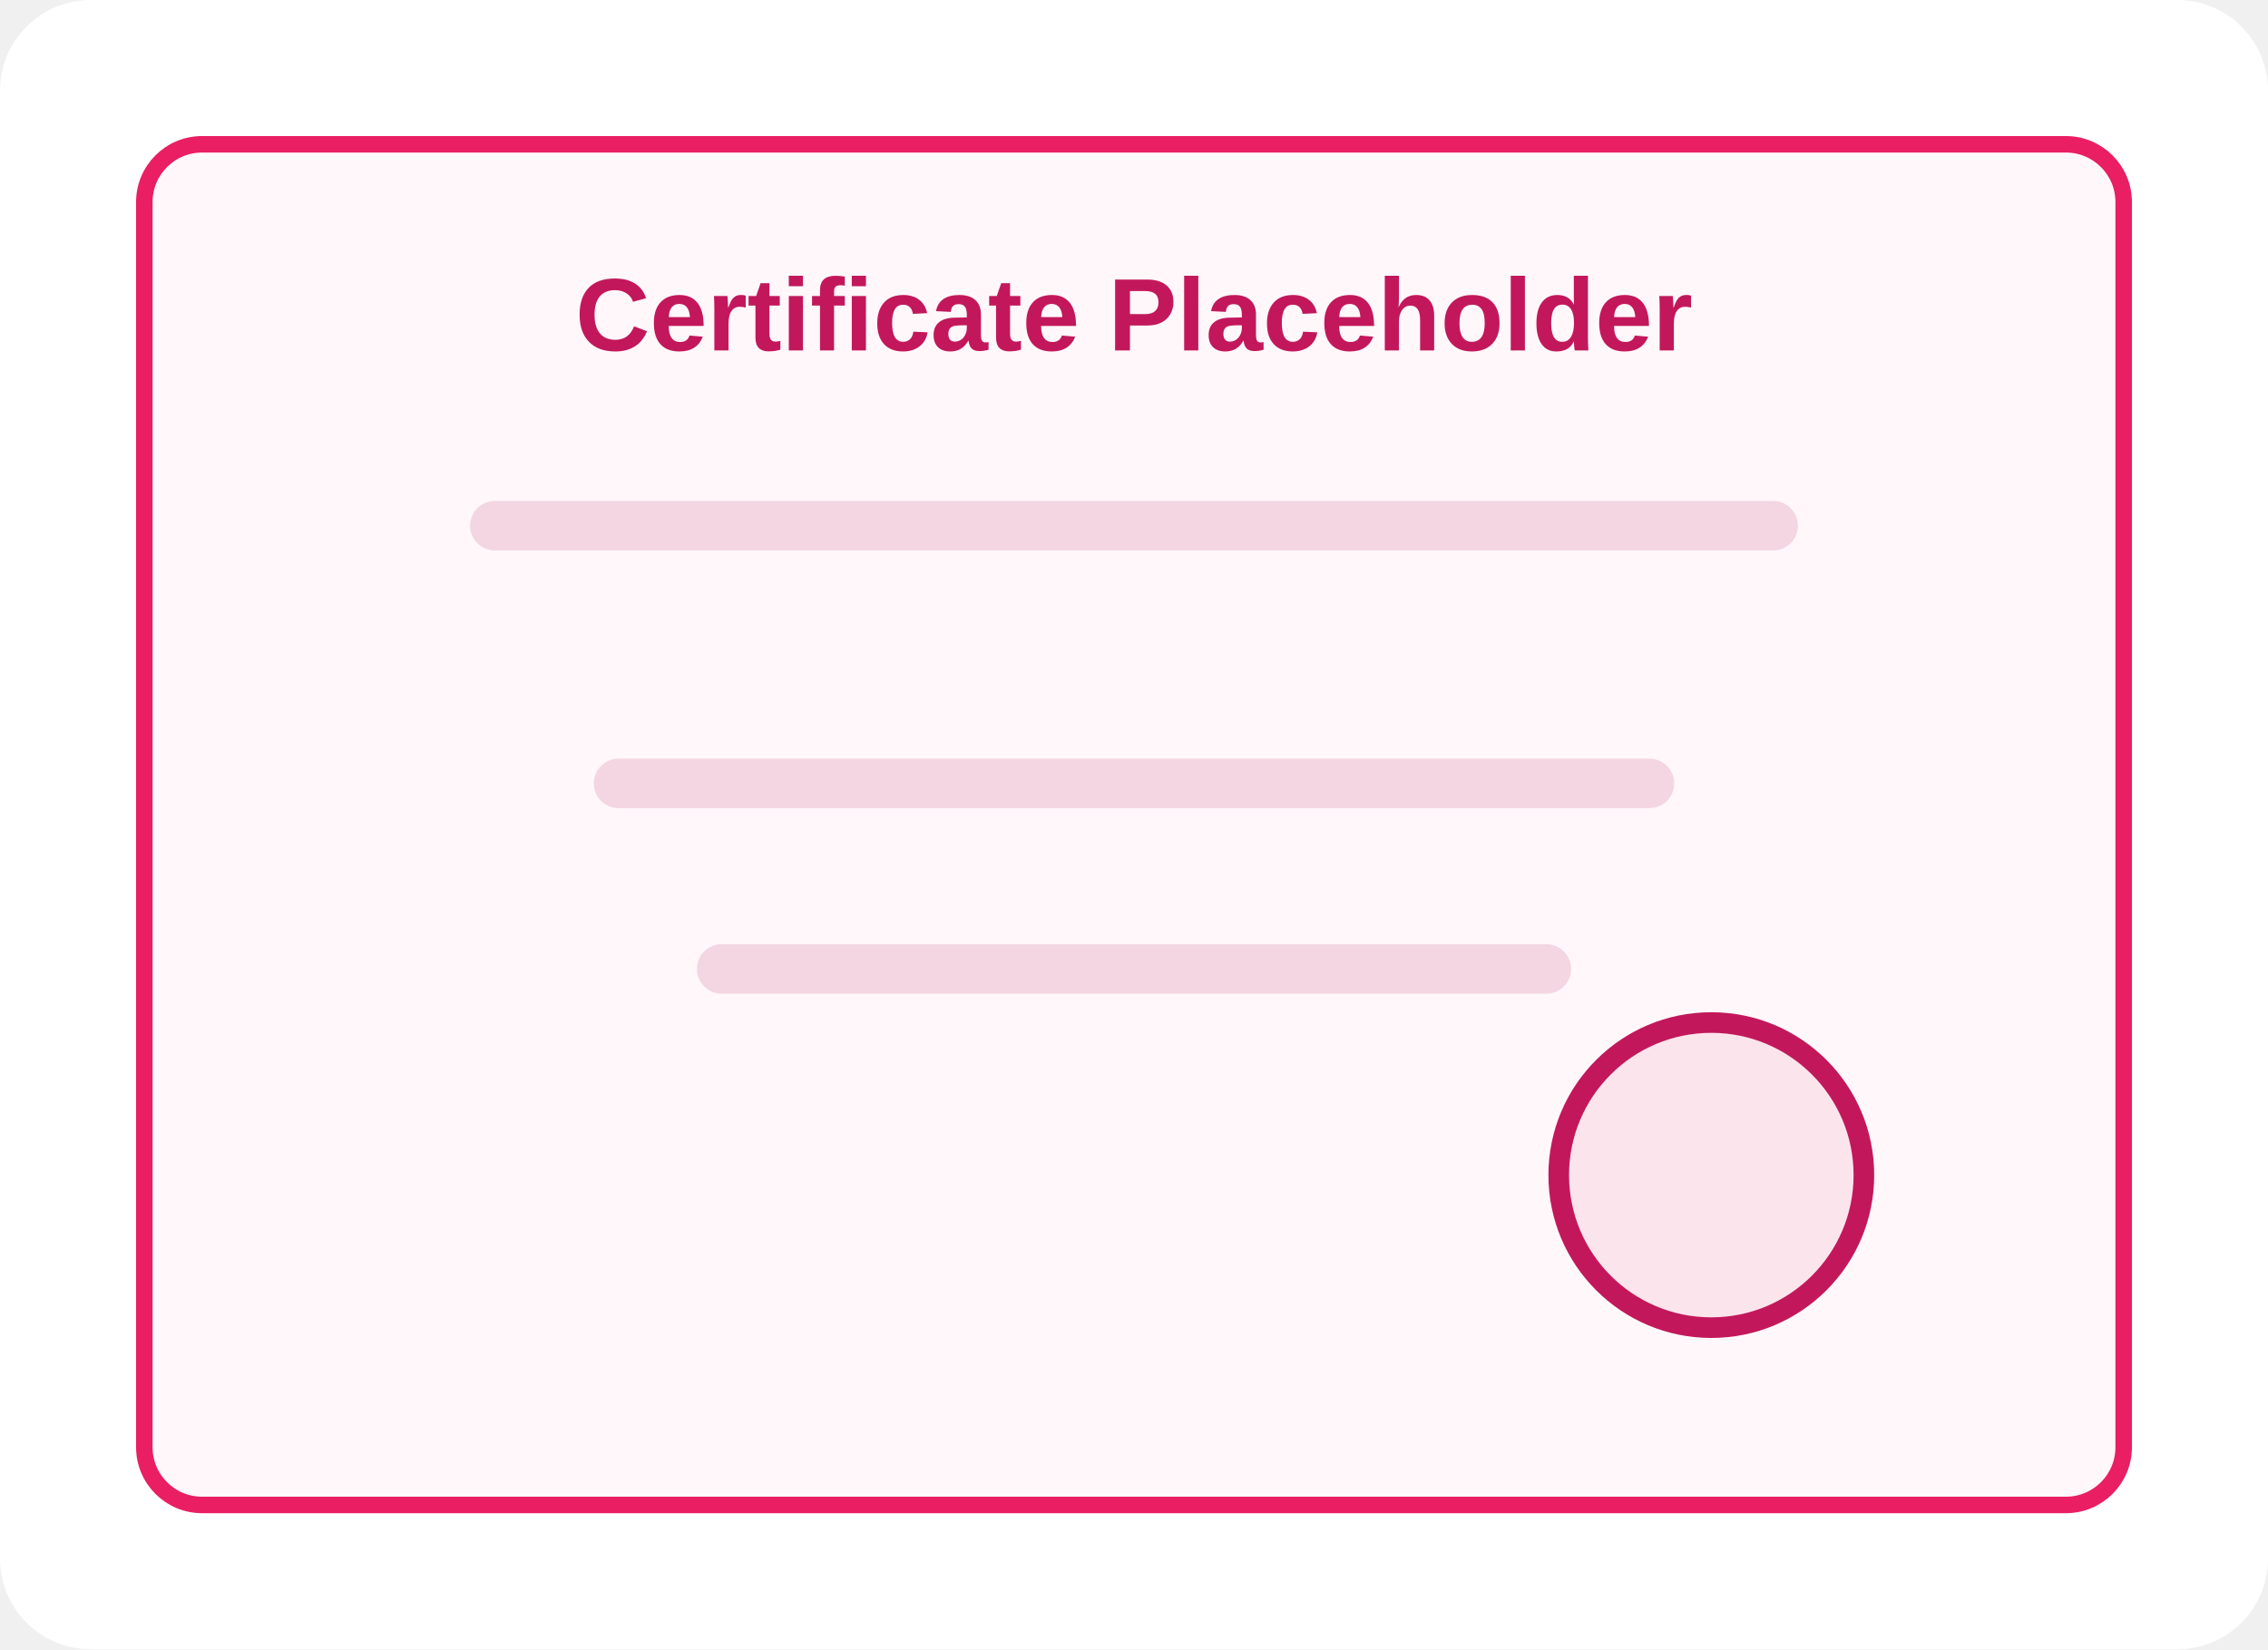
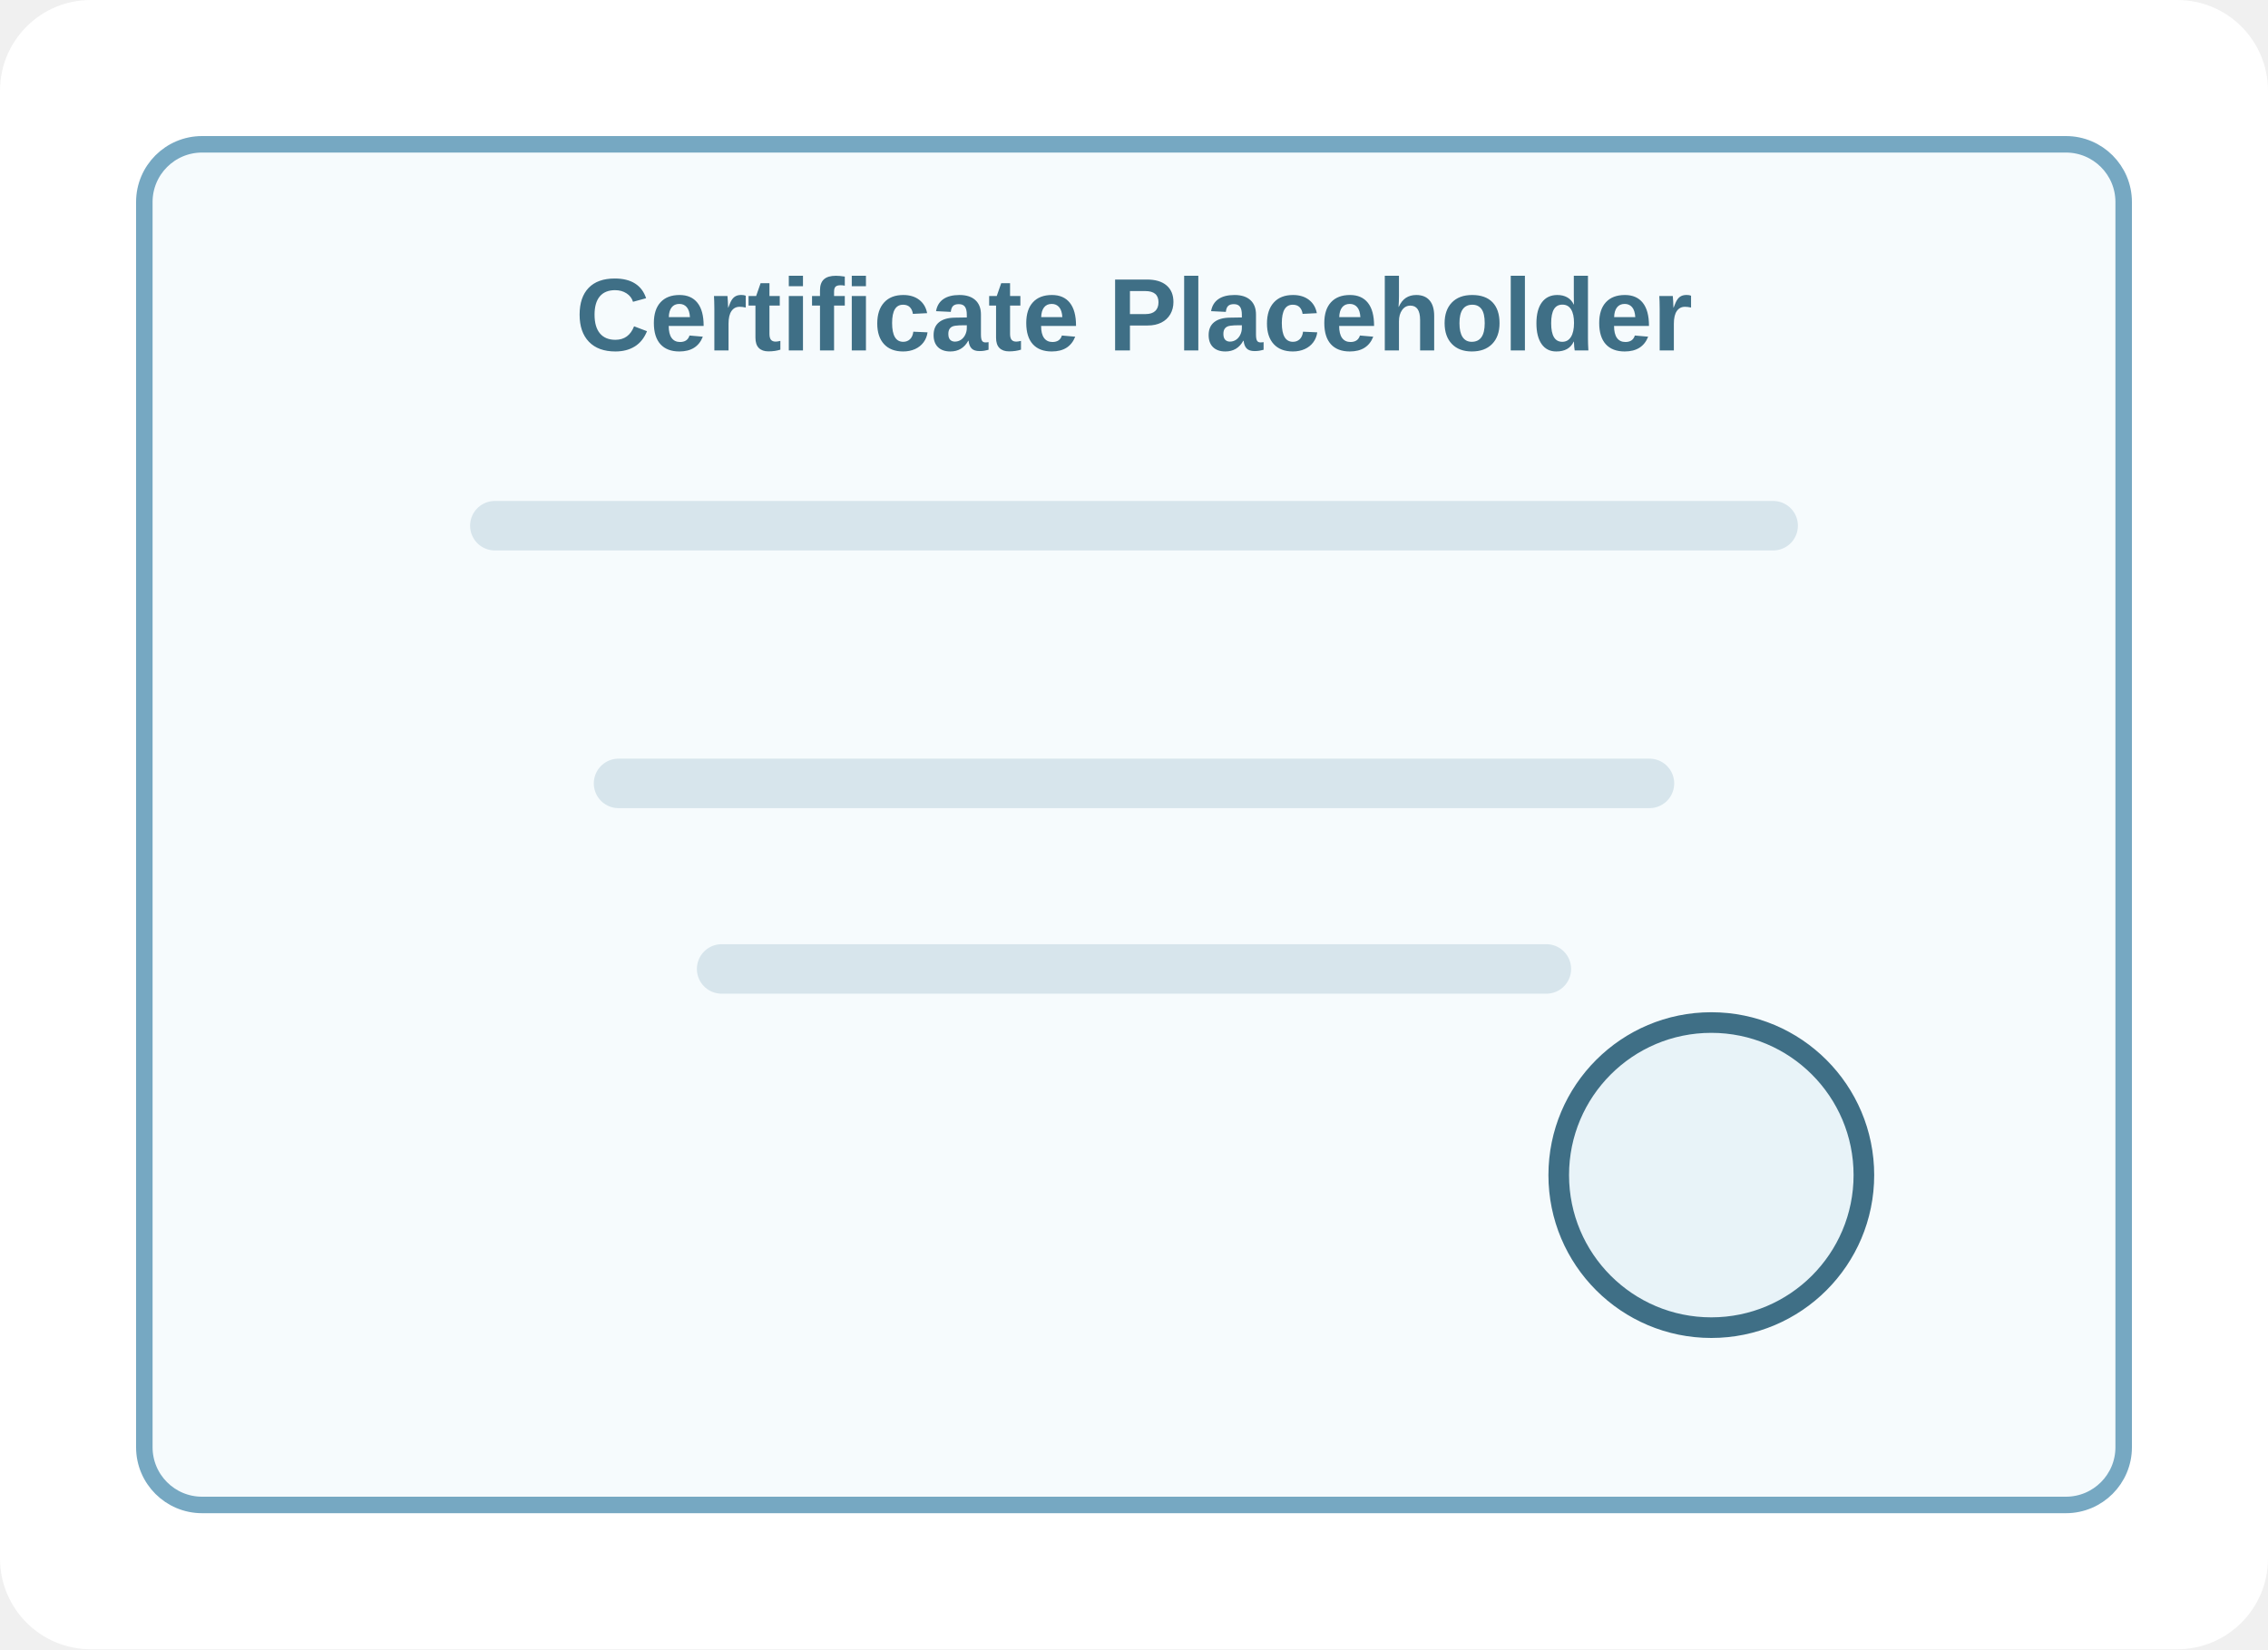
<svg xmlns="http://www.w3.org/2000/svg" width="1100" height="800" viewBox="0 0 1100 800" role="img" aria-label="Replace with Certificate">
  <rect width="1100" height="800" rx="44" fill="#FFFFFF" />
-   <rect x="70" y="70" width="960" height="660" rx="28" fill="#FFF7FA" stroke="#E91E63" stroke-width="8" />
-   <path d="M240 255h620M300 380h500M350 470h400" stroke="#F3D6E2" stroke-width="24" stroke-linecap="round" />
-   <circle cx="830" cy="570" r="74" fill="#FCE4EC" stroke="#C2185B" stroke-width="10" />
-   <text x="550" y="170" text-anchor="middle" font-family="Arial, sans-serif" font-size="50" font-weight="700" fill="#C2185B">Certificate Placeholder</text>
+   <rect x="70" y="70" width="960" height="660" rx="28" fill="#F6FBFD" stroke="#76A8C2" stroke-width="8" />
+   <path d="M240 255h620M300 380h500M350 470h400" stroke="#D7E5EC" stroke-width="24" stroke-linecap="round" />
+   <circle cx="830" cy="570" r="74" fill="#E8F3F8" stroke="#3F6F86" stroke-width="10" />
+   <text x="550" y="170" text-anchor="middle" font-family="Arial, sans-serif" font-size="50" font-weight="700" fill="#3F6F86">Certificate Placeholder</text>
</svg>
